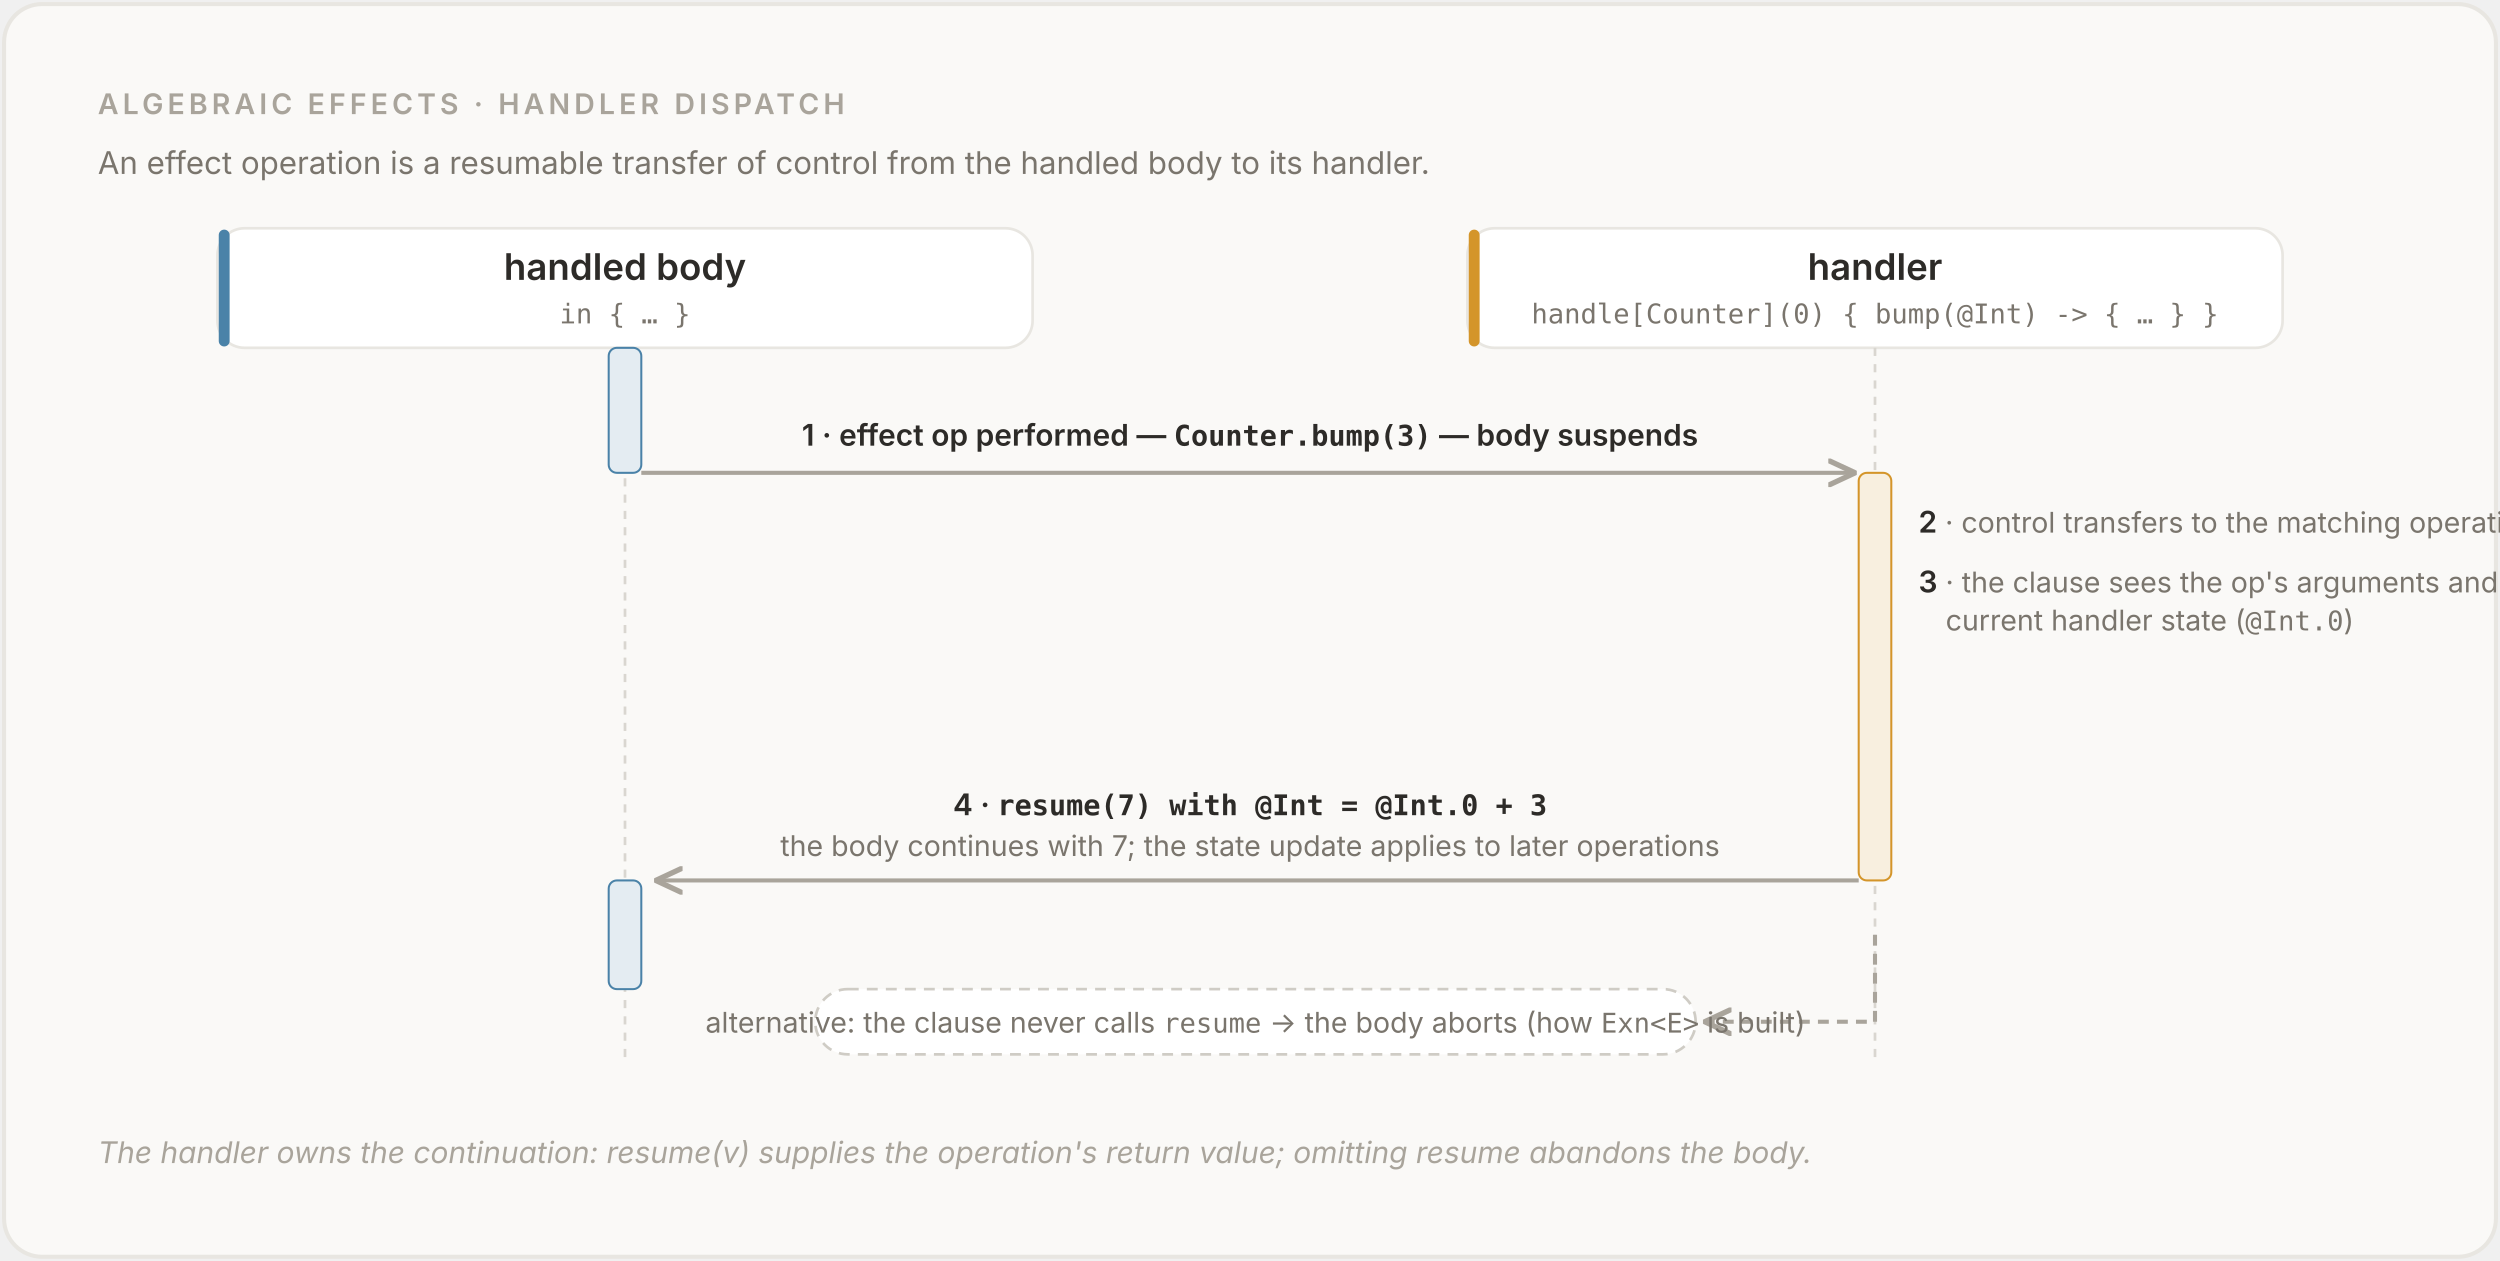
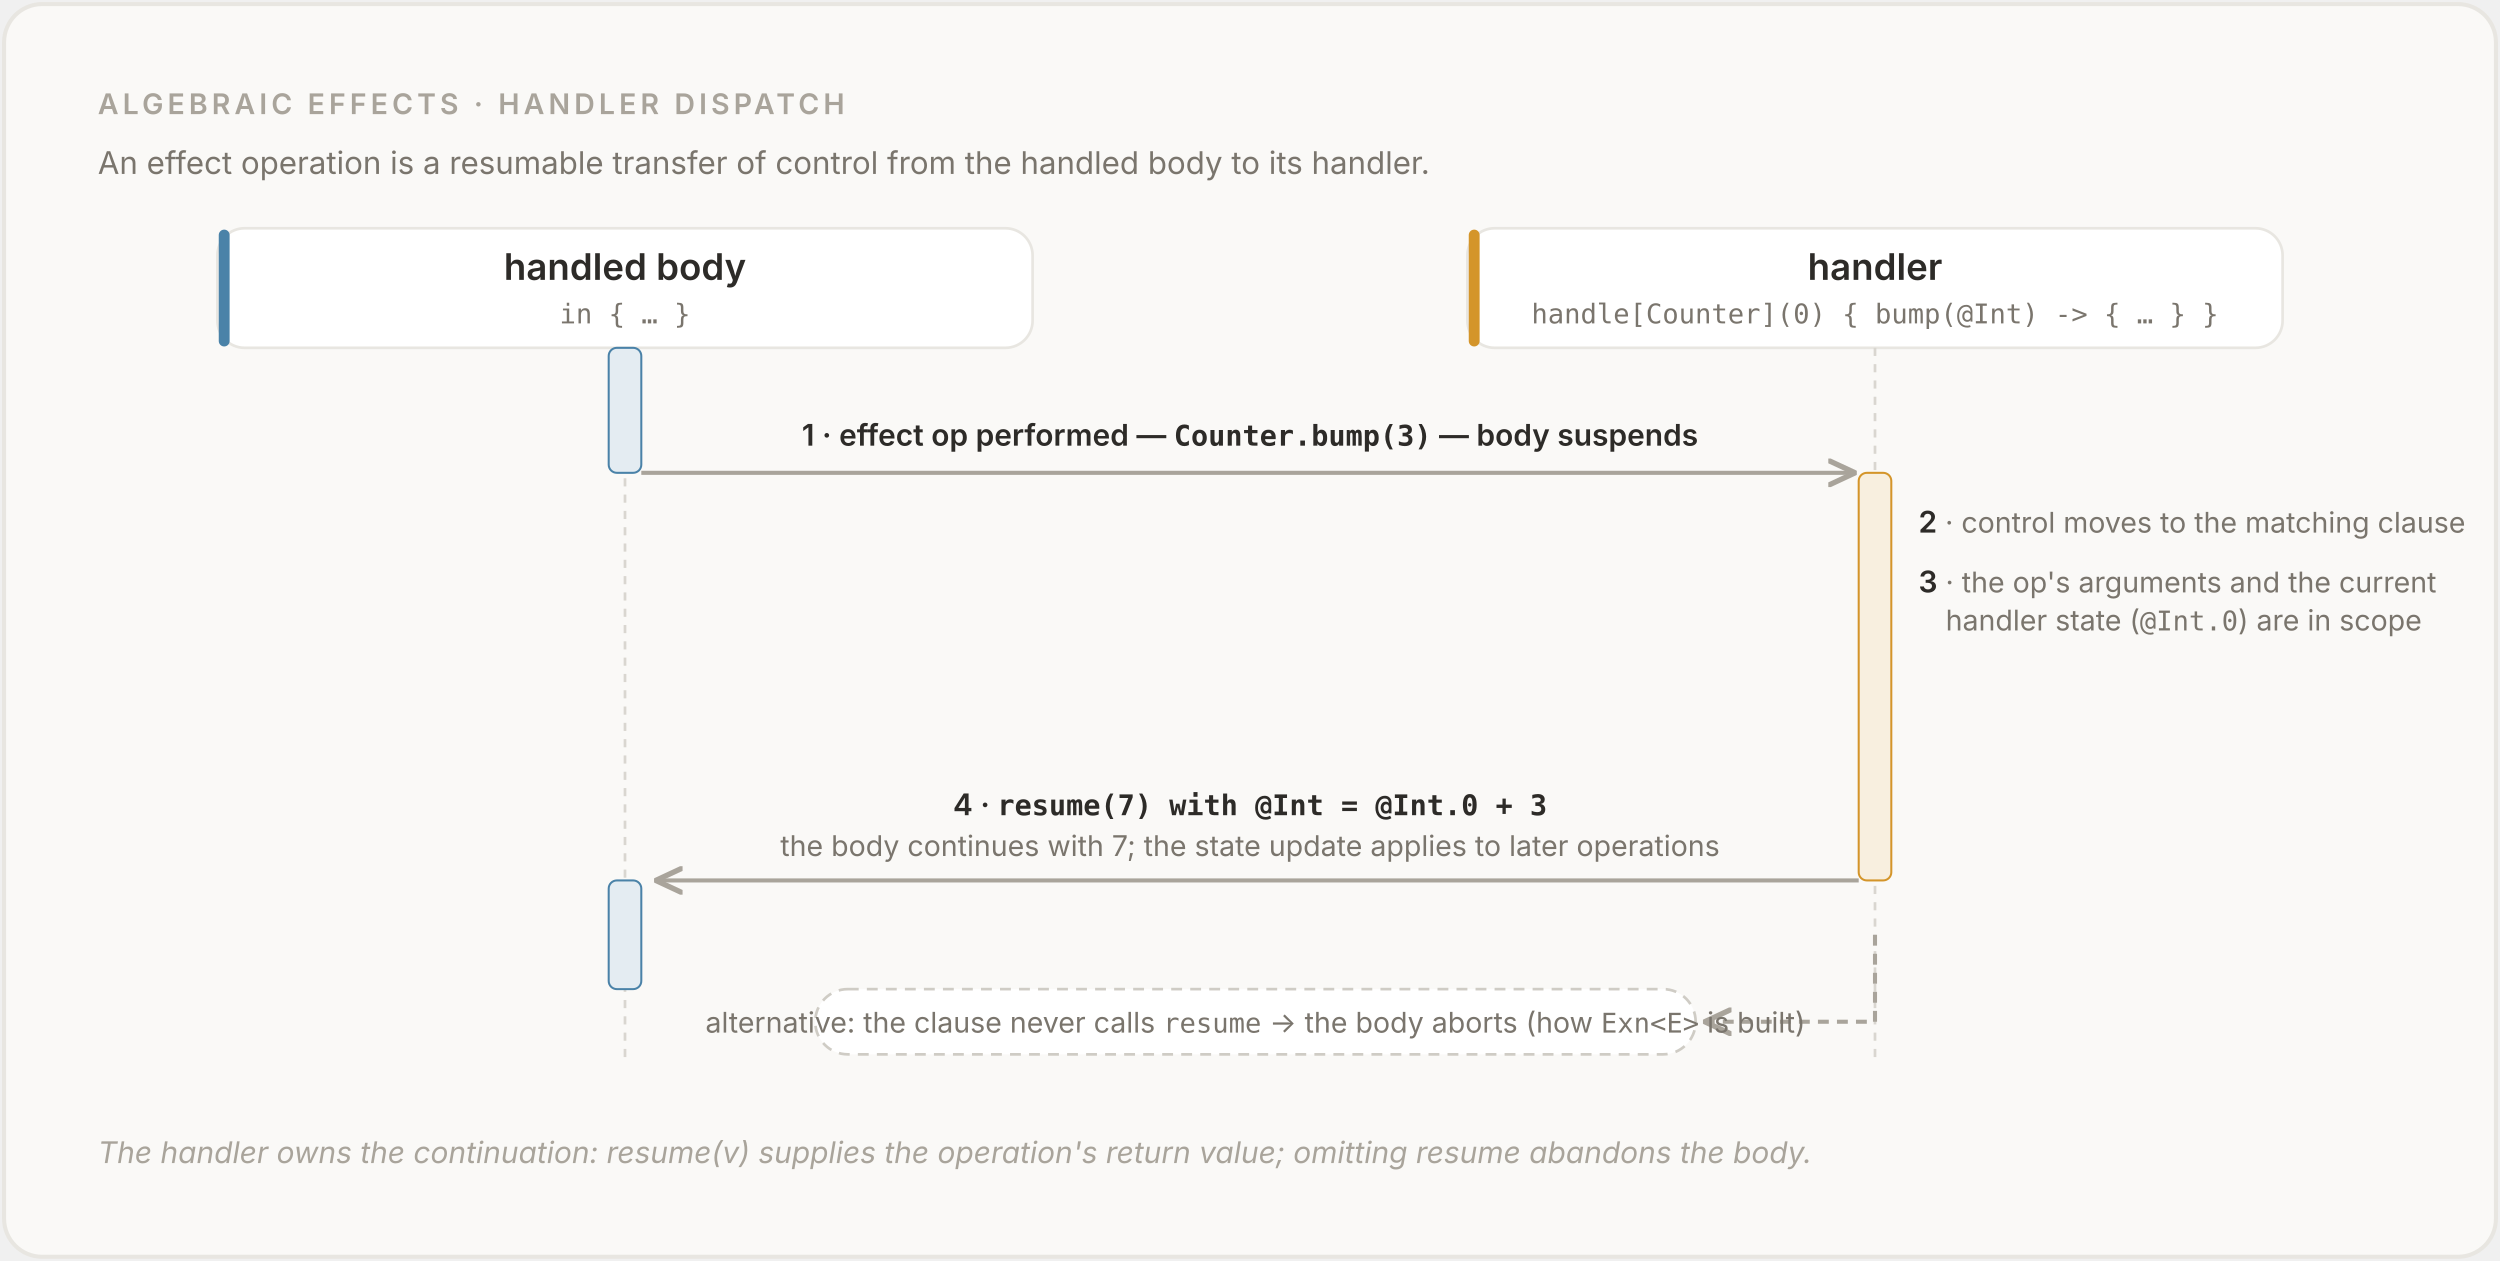
<svg xmlns="http://www.w3.org/2000/svg" width="920" height="464" viewBox="0 0 920 464" role="img" aria-labelledby="title">
  <defs>
    <marker id="arr" viewBox="0 0 8 8" refX="7" refY="4" markerWidth="7" markerHeight="7" orient="auto-start-reverse">
      <path d="M0,0.5 L7.5,4 L0,7.5" fill="none" stroke="#a9a49b" stroke-width="1.5" stroke-linecap="round" stroke-linejoin="round" />
    </marker>
    <style>
      .f  { font-family: -apple-system, BlinkMacSystemFont, 'Segoe UI', system-ui, sans-serif; }
      .m  { font-family: 'SF Mono', Menlo, Monaco, Consolas, monospace; }
      .micro { font-size: 10.5px; font-weight: 600; letter-spacing: 1.5px; fill: #a9a49b; }
      .sub { font-size: 11.5px; fill: #7a756d; }
      .card { fill: #ffffff; stroke: #e8e6e1; stroke-width: 1; }
      .title { font-size: 13.5px; font-weight: 600; fill: #2d2b28; }
      .desc { font-size: 11px; fill: #7a756d; }
      .edge { fill: none; stroke: #a9a49b; stroke-width: 1.5; }
      .life { stroke: #d9d6d0; stroke-width: 1; stroke-dasharray: 3 3; }
      .step { font-size: 11px; font-weight: 600; fill: #2d2b28; }
      .note { font-size: 10.5px; fill: #7a756d; }
      .footi { font-size: 11px; font-style: italic; fill: #a9a49b; }
    </style>
  </defs>
  <rect x="1.5" y="1.5" width="917" height="461" rx="14" fill="#faf9f7" stroke="#e8e6e1" stroke-width="1.5" />
  <text class="f micro" x="36" y="42">ALGEBRAIC EFFECTS · HANDLER DISPATCH</text>
  <text class="f sub" x="36" y="64">An effect operation is a resumable transfer of control from the handled body to its handler.</text>
  <g>
    <rect class="card" x="80" y="84" width="300" height="44" rx="10" />
    <rect x="80.5" y="84.5" width="4" height="43" rx="2" fill="#4a82a8" />
    <text class="f title" x="230" y="103" text-anchor="middle">handled body</text>
    <text class="m" x="230" y="119" text-anchor="middle" font-size="10px" fill="#7a756d">in { … }</text>
  </g>
  <g>
    <rect class="card" x="540" y="84" width="300" height="44" rx="10" />
    <rect x="540.5" y="84.5" width="4" height="43" rx="2" fill="#d4952a" />
    <text class="f title" x="690" y="103" text-anchor="middle">handler</text>
    <text class="m" x="690" y="119" text-anchor="middle" font-size="10px" fill="#7a756d">handle[Counter](0) { bump(@Int) -&gt; { … } }</text>
  </g>
  <line class="life" x1="230" y1="128" x2="230" y2="392" />
  <line class="life" x1="690" y1="128" x2="690" y2="392" />
  <rect x="224" y="128" width="12" height="46" rx="3" fill="#e4ecf2" stroke="#4a82a8" stroke-width="0.75" />
  <line class="edge" x1="236" y1="174" x2="682" y2="174" marker-end="url(#arr)" />
  <text class="f step" x="460" y="164" text-anchor="middle">1 · effect op performed — <tspan class="m" font-size="10.5px">Counter.bump(3)</tspan> — body suspends</text>
  <rect x="684" y="174" width="12" height="150" rx="3" fill="#f8efdf" stroke="#d4952a" stroke-width="0.75" />
  <text class="f note" x="706" y="196">
-     <tspan class="step">2</tspan> · control transfers to the matching operation clause</text>
+     <tspan class="step">2</tspan> · control moves to the matching clause</text>
  <text class="f note" x="706" y="218">
-     <tspan class="step">3</tspan> · the clause sees the op's arguments and the</text>
-   <text class="f note" x="716" y="232">current handler state (<tspan class="m" font-size="10px">@Int.0</tspan>)</text>
+     <tspan class="step">3</tspan> · the op's arguments and the current</text>
+   <text class="f note" x="716" y="232">handler state (<tspan class="m" font-size="10px">@Int.0</tspan>) are in scope</text>
  <line class="edge" x1="684" y1="324" x2="242" y2="324" marker-end="url(#arr)" />
  <text class="f step" x="460" y="300" text-anchor="middle">4 · <tspan class="m" font-size="10.5px">resume(7) with @Int = @Int.0 + 3</tspan>
  </text>
  <text class="f note" x="460" y="315" text-anchor="middle">the body continues with 7; the state update applies to later operations</text>
  <rect x="224" y="324" width="12" height="40" rx="3" fill="#e4ecf2" stroke="#4a82a8" stroke-width="0.75" />
  <polyline class="edge" points="690,344 690,376 628,376" stroke-dasharray="4 3" marker-end="url(#arr)" />
  <rect x="300" y="364" width="324" height="24" rx="12" fill="#ffffff" stroke="#cfccc5" stroke-width="1" stroke-dasharray="4 3" />
  <text class="f note" x="462" y="380" text-anchor="middle">alternative: the clause never calls <tspan class="m" font-size="10px">resume</tspan> → the body aborts (how <tspan class="m" font-size="10px">Exn&lt;E&gt;</tspan> is built)</text>
  <text class="f footi" x="36" y="428">The handler owns the continuation: resume(v) supplies the operation's return value; omitting resume abandons the body.</text>
</svg>
